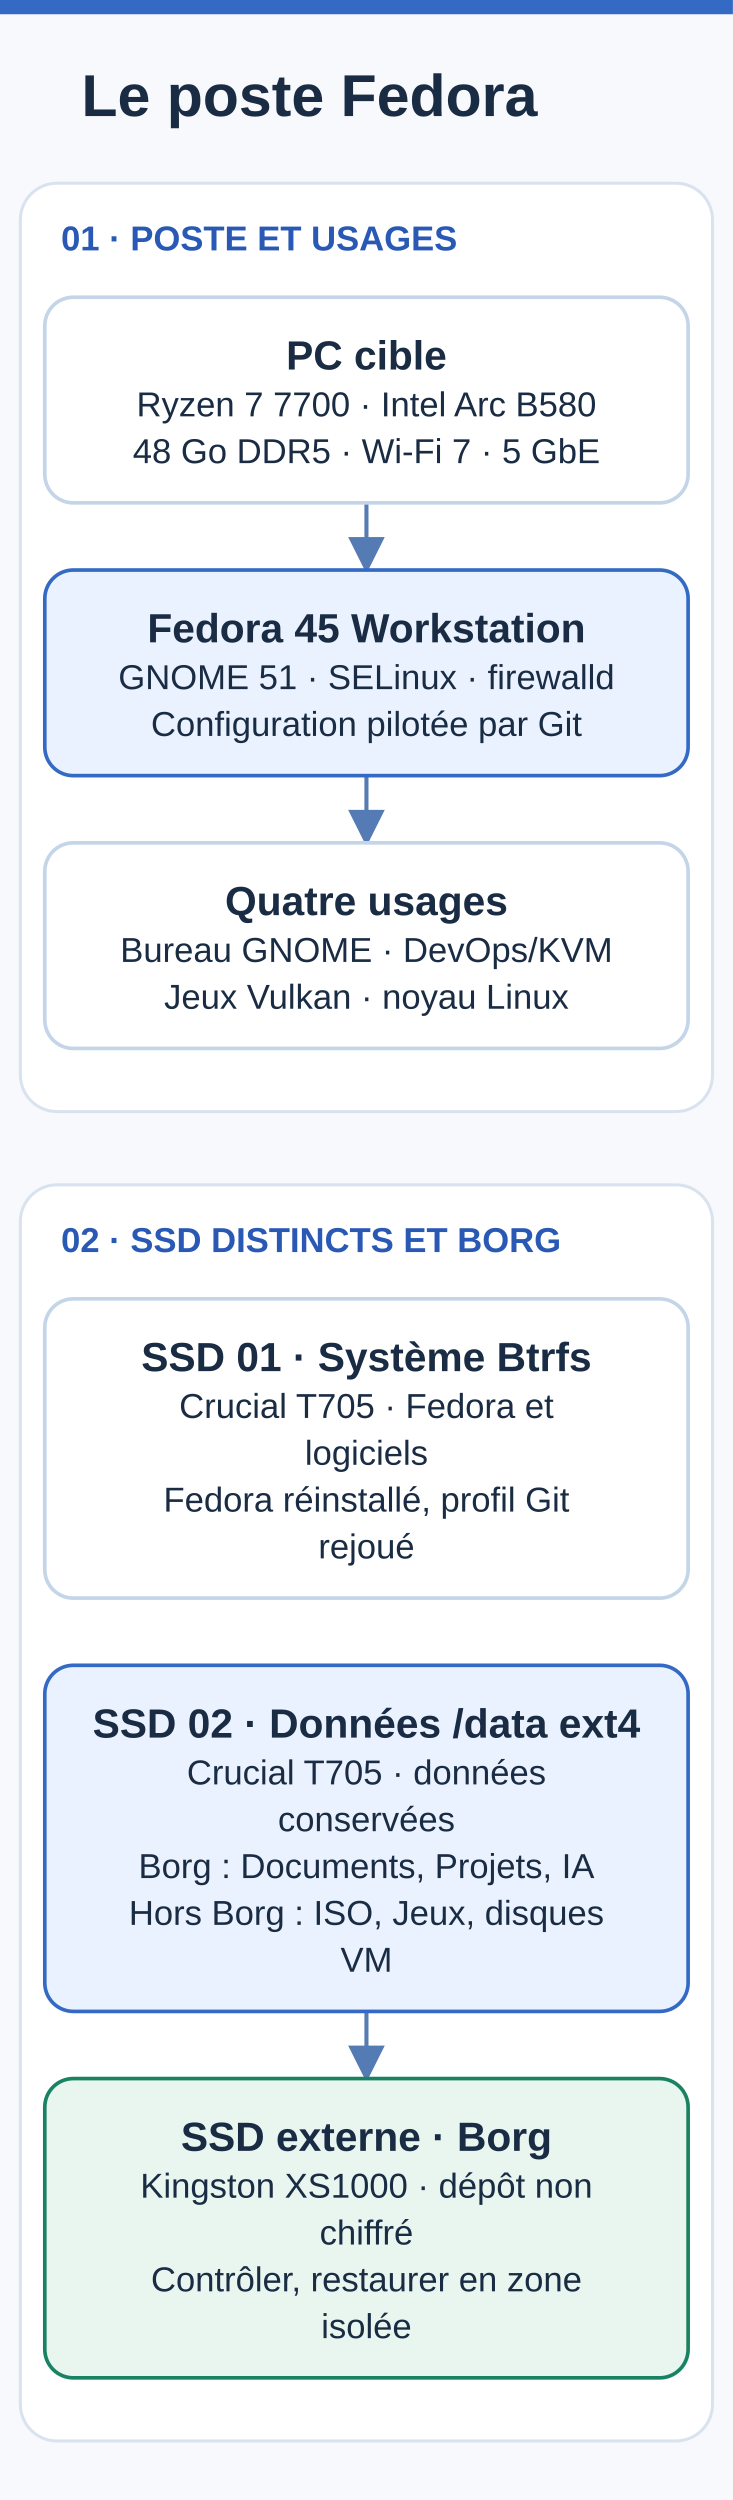
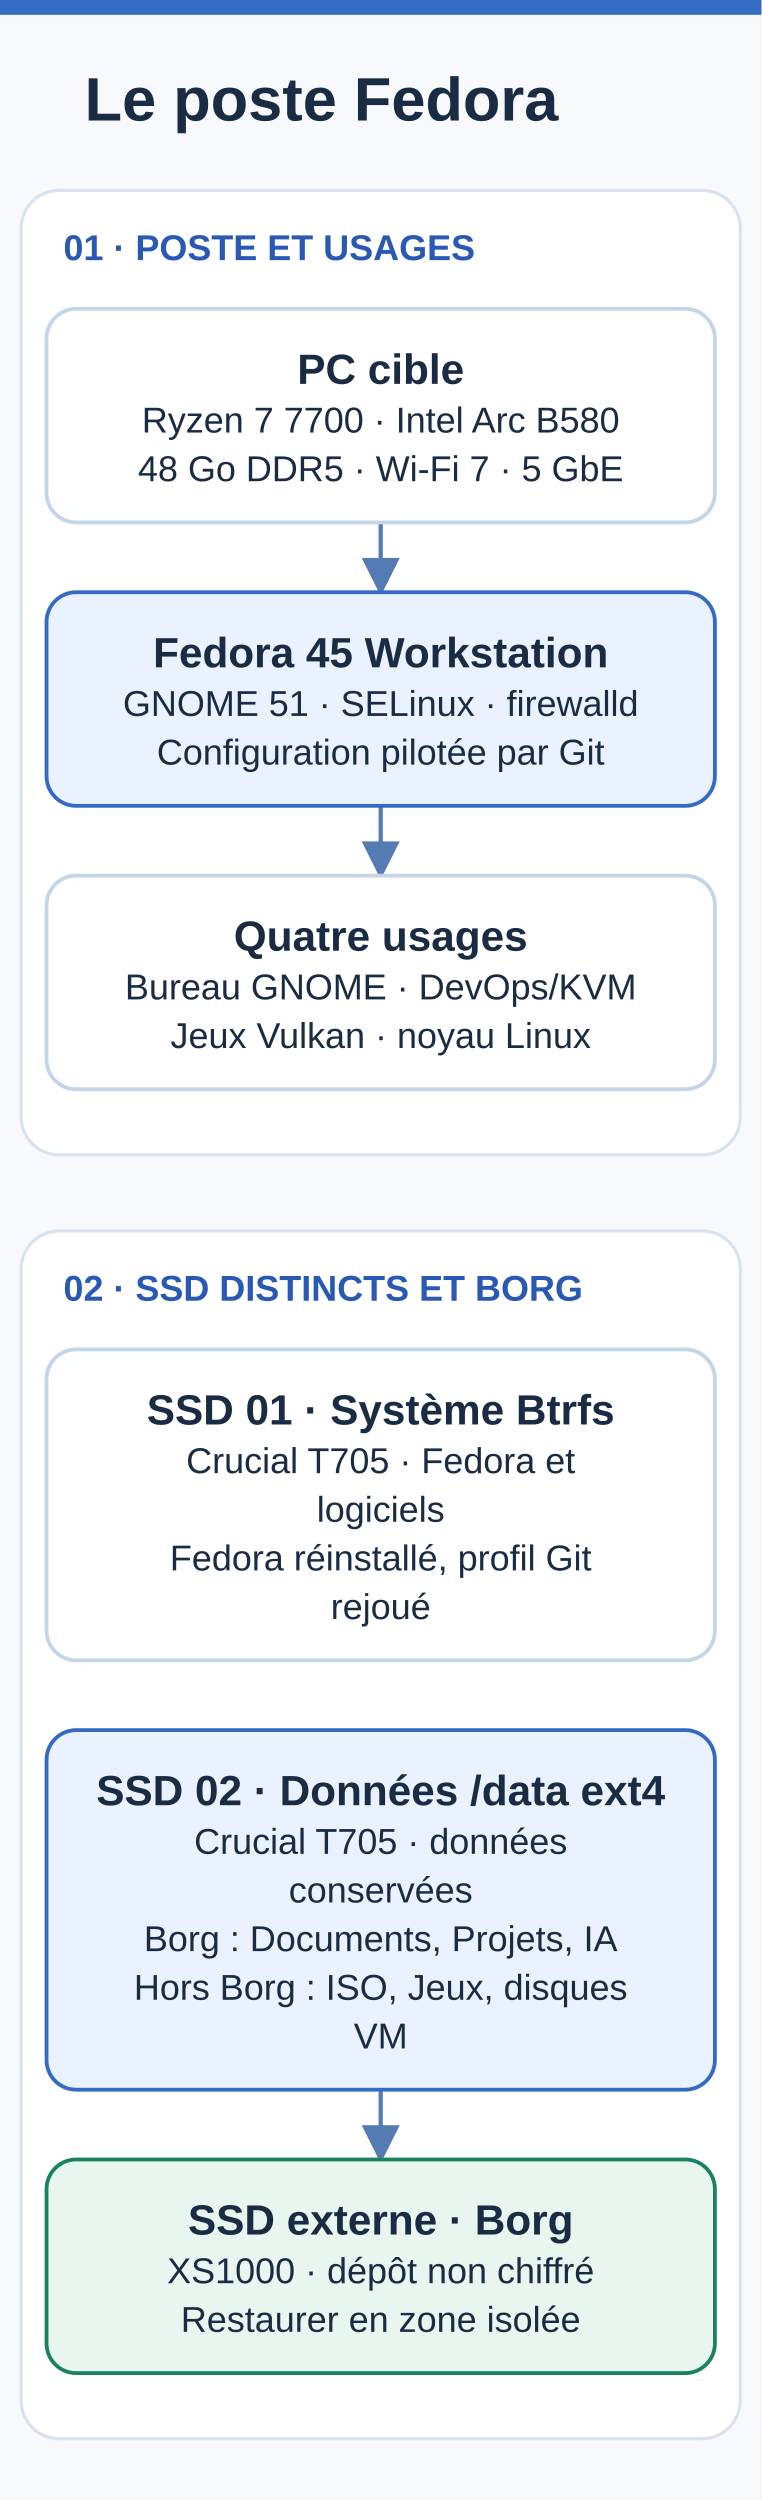
- <svg xmlns="http://www.w3.org/2000/svg" viewBox="0 0 360 1228" width="360" height="1228" role="img" aria-labelledby="title desc">
+ <svg xmlns="http://www.w3.org/2000/svg" viewBox="0 0 360 1182" width="360" height="1182" role="img" aria-labelledby="title desc">
  <defs>
    <marker id="arrow" viewBox="0 0 10 10" refX="9" refY="5" markerWidth="9" markerHeight="9" orient="auto-start-reverse">
      <path d="M0,0 L10,5 L0,10 z" fill="#547BB4" />
    </marker>
  </defs>
-   <rect width="360" height="1228" fill="#F7F9FC" />
+   <rect width="360" height="1182" fill="#F7F9FC" />
  <rect x="0" y="0" width="360" height="7" fill="#346AC4" />
  <text x="40" y="57" font-family="Arial, Helvetica, sans-serif" font-size="29" font-weight="bold" fill="#1A2C43">Le poste Fedora</text>
  <rect x="10" y="90" width="340" height="456" rx="18" fill="#FFFFFF" stroke="#D9E3EF" stroke-width="1.5" />
  <text x="30" y="123" font-family="Arial, Helvetica, sans-serif" font-size="17" font-weight="bold" fill="#2959B4">01 · POSTE ET USAGES</text>
-   <rect x="10" y="582" width="340" height="617" rx="18" fill="#FFFFFF" stroke="#D9E3EF" stroke-width="1.5" />
+   <rect x="10" y="582" width="340" height="571" rx="18" fill="#FFFFFF" stroke="#D9E3EF" stroke-width="1.5" />
  <text x="30" y="615" font-family="Arial, Helvetica, sans-serif" font-size="17" font-weight="bold" fill="#2959B4">02 · SSD DISTINCTS ET BORG</text>
  <line x1="180.0" y1="247.0" x2="180.0" y2="280.0" stroke="#547BB4" stroke-width="2" marker-end="url(#arrow)" />
  <line x1="180.0" y1="381.0" x2="180.0" y2="414.0" stroke="#547BB4" stroke-width="2" marker-end="url(#arrow)" />
  <line x1="180.0" y1="988.0" x2="180.0" y2="1021.0" stroke="#547BB4" stroke-width="2" marker-end="url(#arrow)" />
  <rect x="22" y="146" width="316" height="101" rx="14" fill="#FFFFFF" stroke="#C4D5E8" stroke-width="1.8" />
  <text x="180.0" y="181.5" text-anchor="middle" font-family="Arial, Helvetica, sans-serif" font-size="20" font-weight="bold" fill="#1A2C43">PC cible</text>
  <text x="180.0" y="204.5" text-anchor="middle" font-family="Arial, Helvetica, sans-serif" font-size="17" fill="#1A2C43">Ryzen 7 7700 · Intel Arc B580</text>
  <text x="180.0" y="227.5" text-anchor="middle" font-family="Arial, Helvetica, sans-serif" font-size="17" fill="#1A2C43">48 Go DDR5 · Wi-Fi 7 · 5 GbE</text>
  <rect x="22" y="280" width="316" height="101" rx="14" fill="#EAF2FF" stroke="#346AC4" stroke-width="1.8" />
  <text x="180.0" y="315.5" text-anchor="middle" font-family="Arial, Helvetica, sans-serif" font-size="20" font-weight="bold" fill="#1A2C43">Fedora 45 Workstation</text>
  <text x="180.0" y="338.5" text-anchor="middle" font-family="Arial, Helvetica, sans-serif" font-size="17" fill="#1A2C43">GNOME 51 · SELinux · firewalld</text>
  <text x="180.0" y="361.5" text-anchor="middle" font-family="Arial, Helvetica, sans-serif" font-size="17" fill="#1A2C43">Configuration pilotée par Git</text>
  <rect x="22" y="414" width="316" height="101" rx="14" fill="#FFFFFF" stroke="#C4D5E8" stroke-width="1.8" />
  <text x="180.0" y="449.5" text-anchor="middle" font-family="Arial, Helvetica, sans-serif" font-size="20" font-weight="bold" fill="#1A2C43">Quatre usages</text>
  <text x="180.0" y="472.5" text-anchor="middle" font-family="Arial, Helvetica, sans-serif" font-size="17" fill="#1A2C43">Bureau GNOME · DevOps/KVM</text>
  <text x="180.0" y="495.5" text-anchor="middle" font-family="Arial, Helvetica, sans-serif" font-size="17" fill="#1A2C43">Jeux Vulkan · noyau Linux</text>
  <rect x="22" y="638" width="316" height="147" rx="14" fill="#FFFFFF" stroke="#C4D5E8" stroke-width="1.8" />
  <text x="180.0" y="673.5" text-anchor="middle" font-family="Arial, Helvetica, sans-serif" font-size="20" font-weight="bold" fill="#1A2C43">SSD 01 · Système Btrfs</text>
  <text x="180.0" y="696.5" text-anchor="middle" font-family="Arial, Helvetica, sans-serif" font-size="17" fill="#1A2C43">Crucial T705 · Fedora et</text>
  <text x="180.0" y="719.5" text-anchor="middle" font-family="Arial, Helvetica, sans-serif" font-size="17" fill="#1A2C43">logiciels</text>
  <text x="180.0" y="742.5" text-anchor="middle" font-family="Arial, Helvetica, sans-serif" font-size="17" fill="#1A2C43">Fedora réinstallé, profil Git</text>
  <text x="180.0" y="765.5" text-anchor="middle" font-family="Arial, Helvetica, sans-serif" font-size="17" fill="#1A2C43">rejoué</text>
  <rect x="22" y="818" width="316" height="170" rx="14" fill="#EAF2FF" stroke="#346AC4" stroke-width="1.8" />
  <text x="180.0" y="853.5" text-anchor="middle" font-family="Arial, Helvetica, sans-serif" font-size="20" font-weight="bold" fill="#1A2C43">SSD 02 · Données /data ext4</text>
  <text x="180.0" y="876.5" text-anchor="middle" font-family="Arial, Helvetica, sans-serif" font-size="17" fill="#1A2C43">Crucial T705 · données</text>
  <text x="180.0" y="899.5" text-anchor="middle" font-family="Arial, Helvetica, sans-serif" font-size="17" fill="#1A2C43">conservées</text>
  <text x="180.0" y="922.5" text-anchor="middle" font-family="Arial, Helvetica, sans-serif" font-size="17" fill="#1A2C43">Borg : Documents, Projets, IA</text>
  <text x="180.0" y="945.5" text-anchor="middle" font-family="Arial, Helvetica, sans-serif" font-size="17" fill="#1A2C43">Hors Borg : ISO, Jeux, disques</text>
  <text x="180.0" y="968.5" text-anchor="middle" font-family="Arial, Helvetica, sans-serif" font-size="17" fill="#1A2C43">VM</text>
-   <rect x="22" y="1021" width="316" height="147" rx="14" fill="#E8F6EF" stroke="#198263" stroke-width="1.8" />
+   <rect x="22" y="1021" width="316" height="101" rx="14" fill="#E8F6EF" stroke="#198263" stroke-width="1.8" />
  <text x="180.0" y="1056.5" text-anchor="middle" font-family="Arial, Helvetica, sans-serif" font-size="20" font-weight="bold" fill="#1A2C43">SSD externe · Borg</text>
-   <text x="180.0" y="1079.5" text-anchor="middle" font-family="Arial, Helvetica, sans-serif" font-size="17" fill="#1A2C43">Kingston XS1000 · dépôt non</text>
-   <text x="180.0" y="1102.5" text-anchor="middle" font-family="Arial, Helvetica, sans-serif" font-size="17" fill="#1A2C43">chiffré</text>
-   <text x="180.0" y="1125.5" text-anchor="middle" font-family="Arial, Helvetica, sans-serif" font-size="17" fill="#1A2C43">Contrôler, restaurer en zone</text>
-   <text x="180.0" y="1148.5" text-anchor="middle" font-family="Arial, Helvetica, sans-serif" font-size="17" fill="#1A2C43">isolée</text>
+   <text x="180.0" y="1079.5" text-anchor="middle" font-family="Arial, Helvetica, sans-serif" font-size="17" fill="#1A2C43">XS1000 · dépôt non chiffré</text>
+   <text x="180.0" y="1102.5" text-anchor="middle" font-family="Arial, Helvetica, sans-serif" font-size="17" fill="#1A2C43">Restaurer en zone isolée</text>
</svg>
